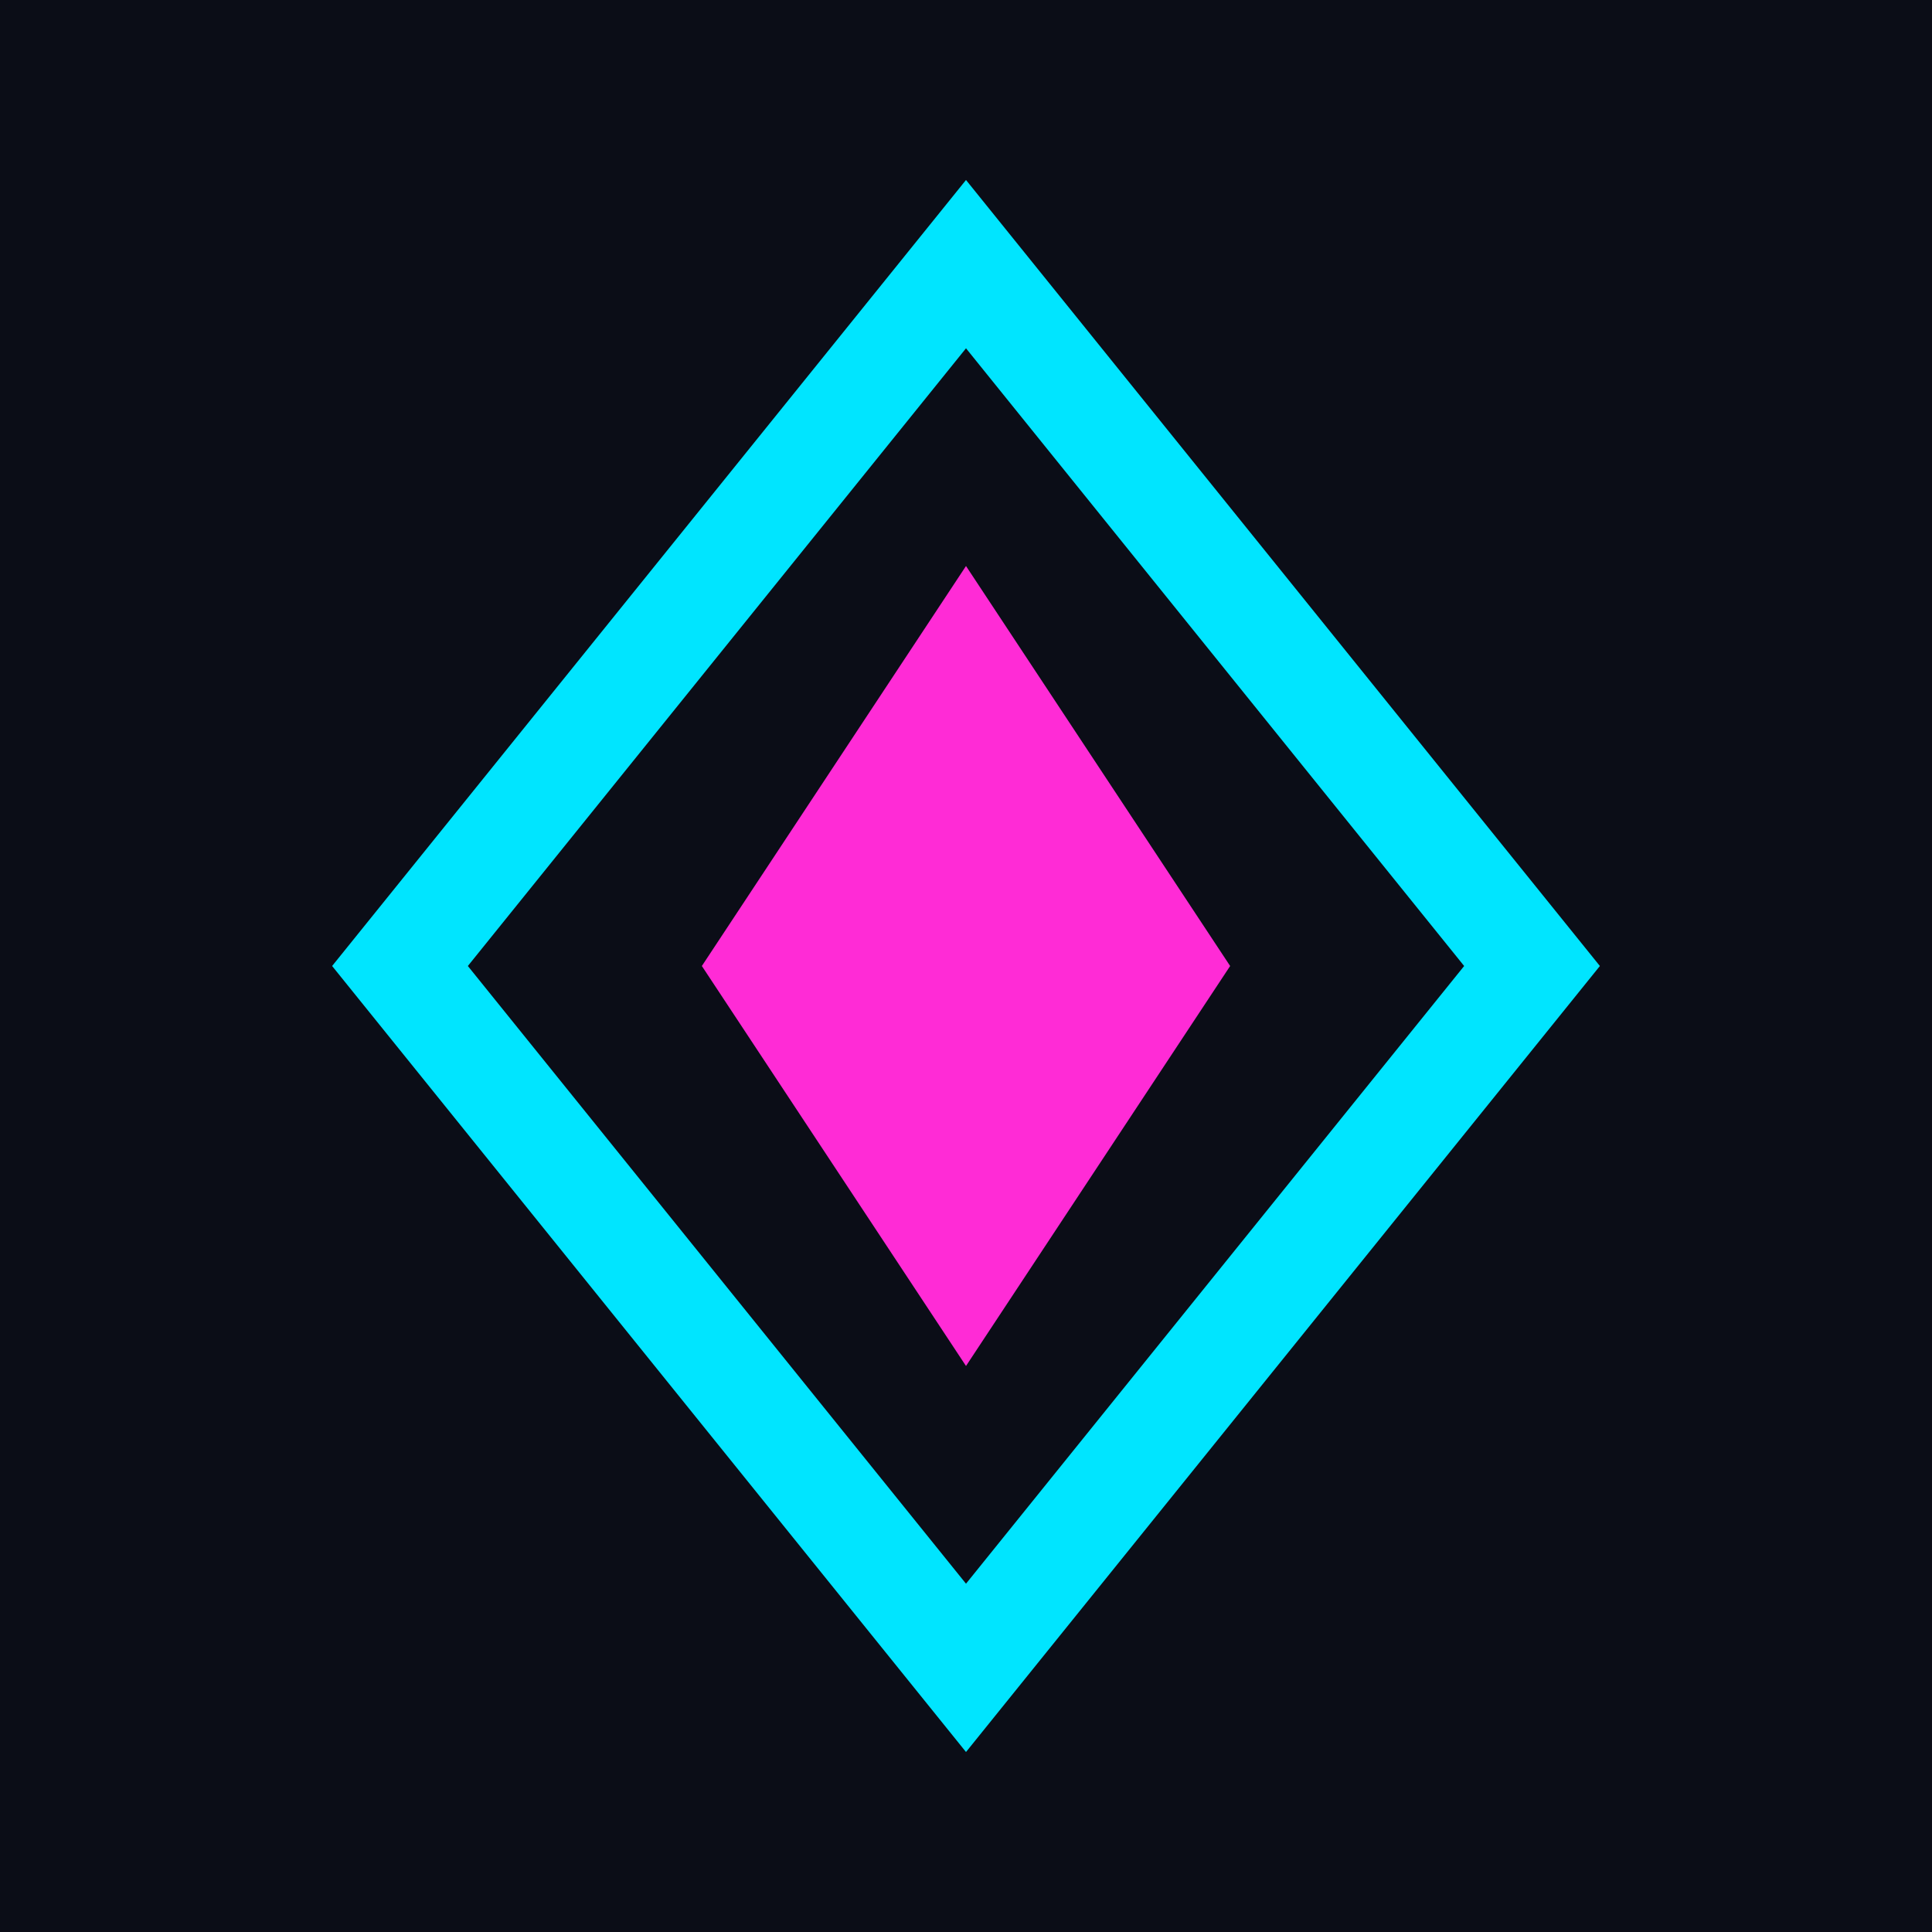
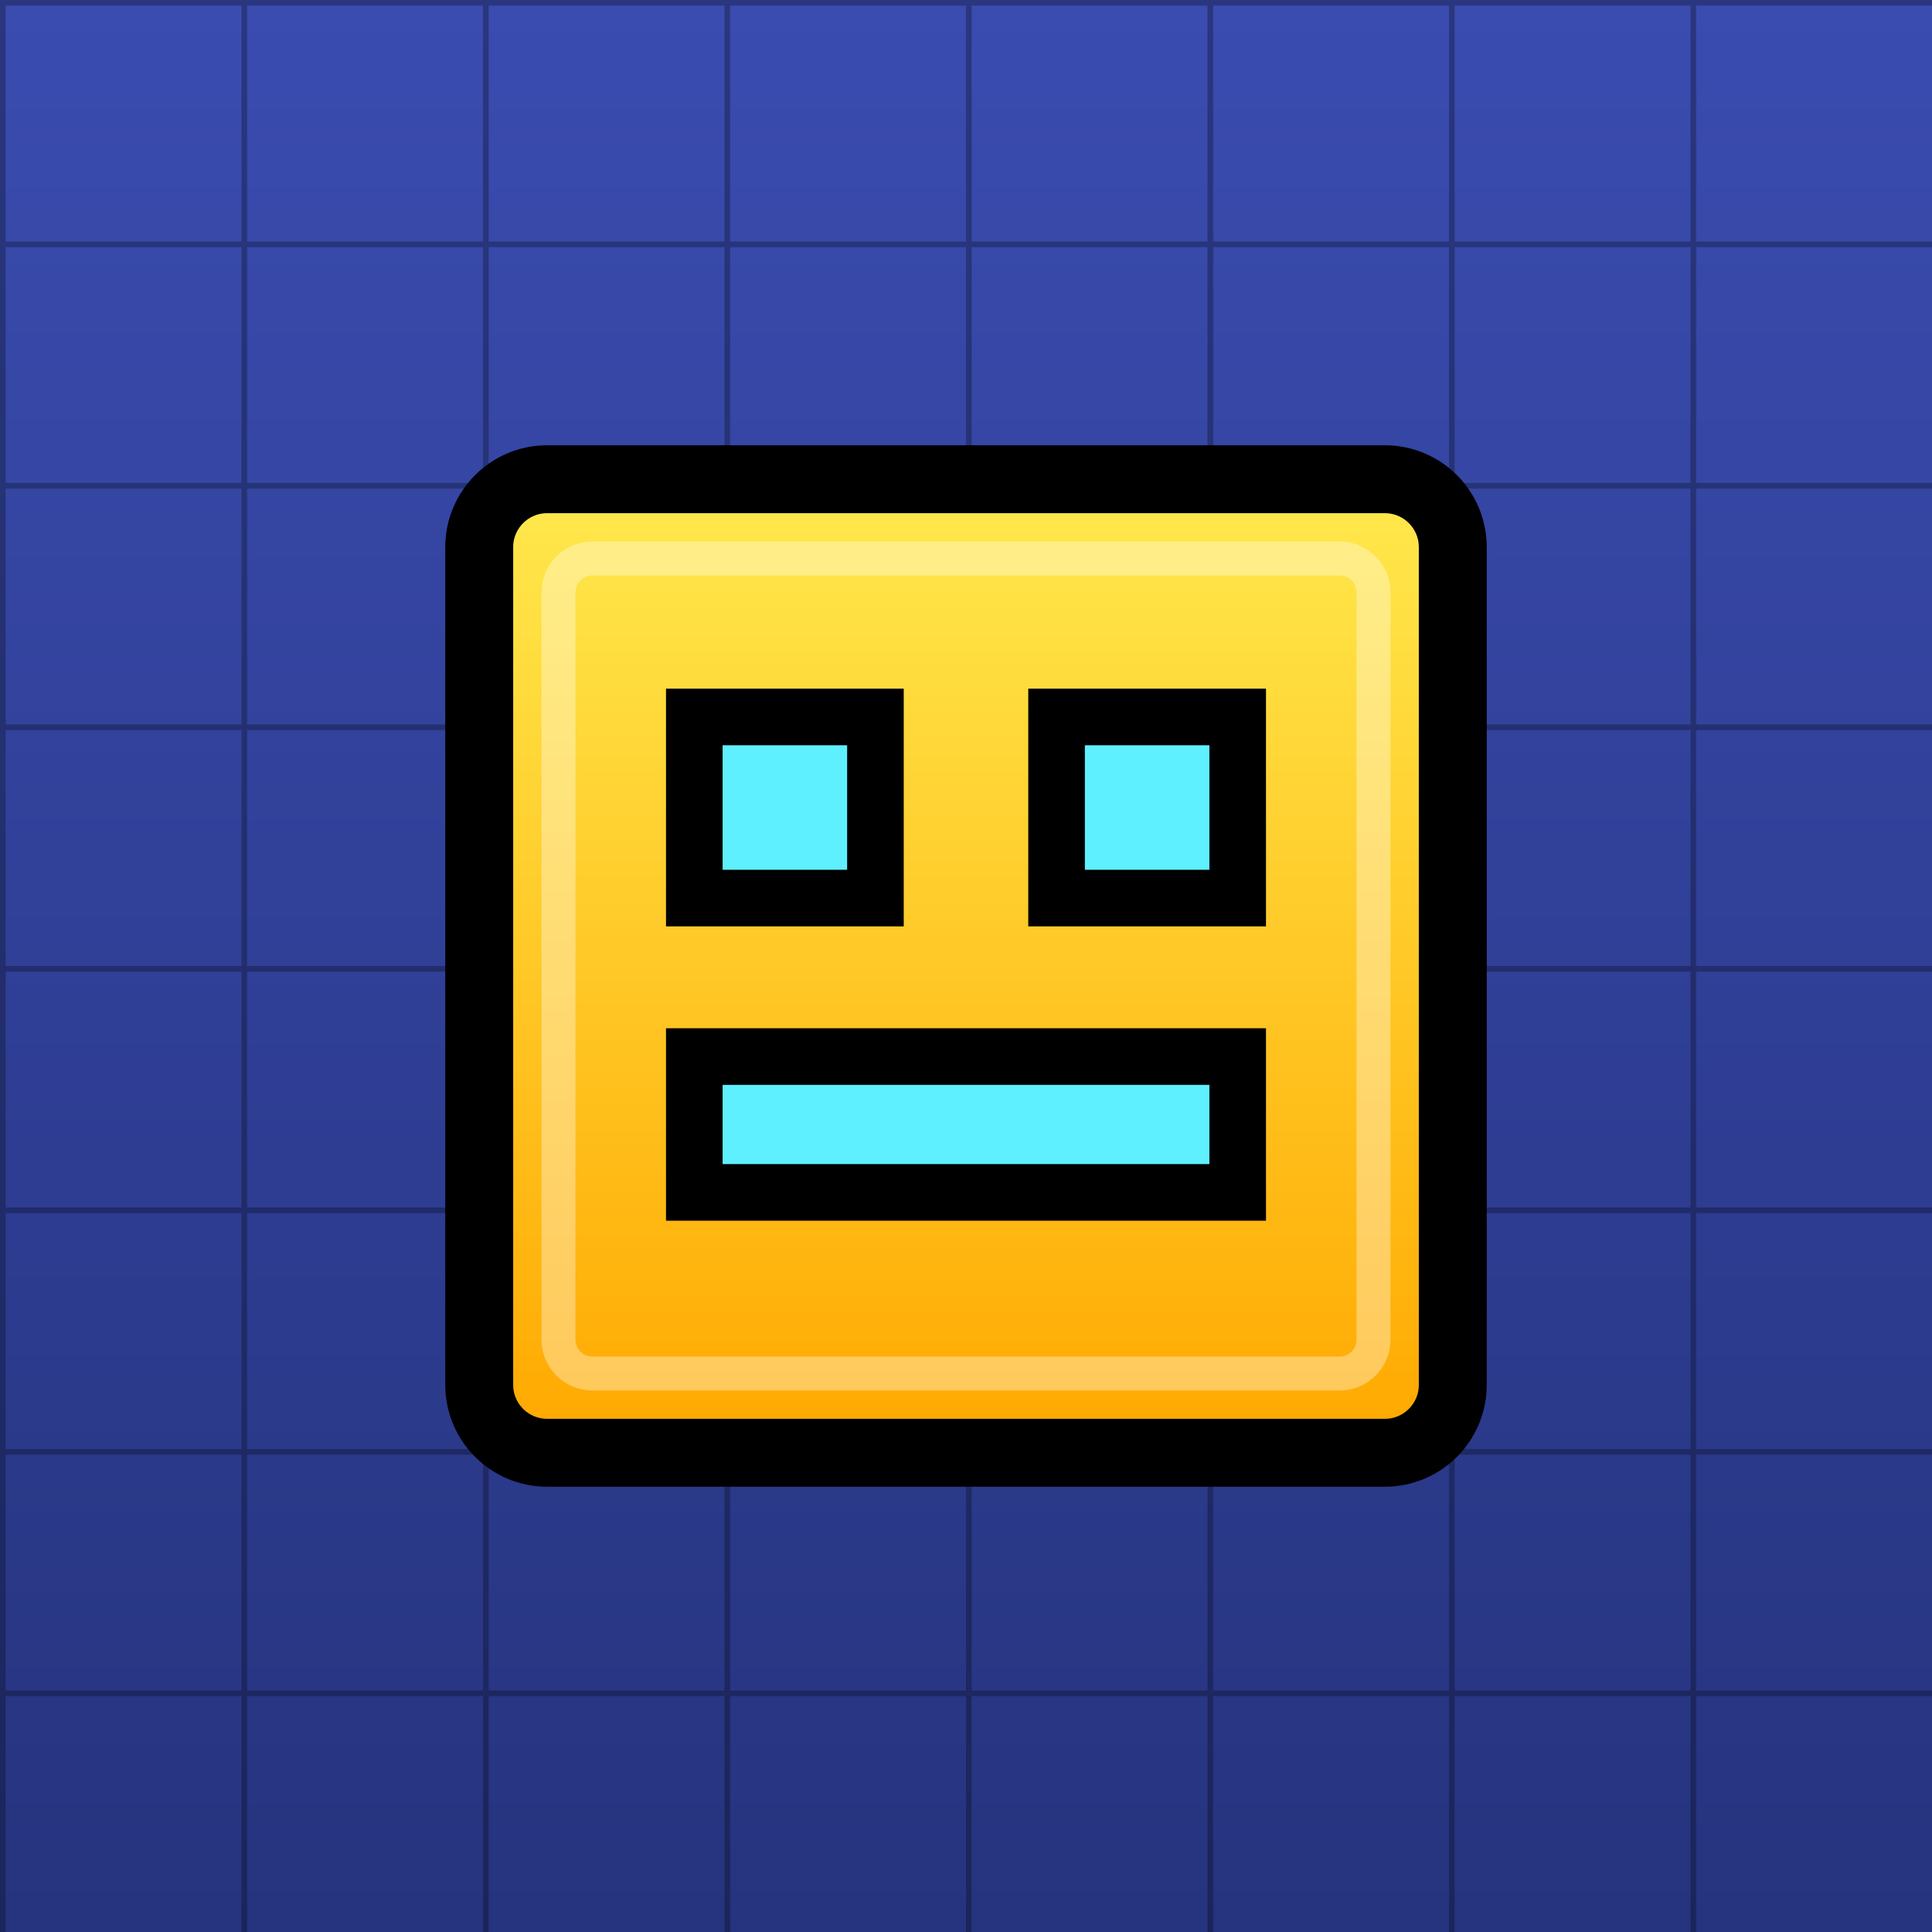
<svg xmlns="http://www.w3.org/2000/svg" viewBox="0 0 512 512">
-   <rect width="512" height="512" fill="#0b0d17" />
-   <path d="M256 70l150 186-150 186L106 256z" fill="none" stroke="#00e5ff" stroke-width="28" />
-   <path d="M256 150l70 106-70 106-70-106z" fill="#ff2bd6" />
+   <defs>
+     <linearGradient id="bg" x1="0" y1="0" x2="0" y2="1">
+       <stop offset="0" stop-color="#3a4cb0" />
+       <stop offset="1" stop-color="#26337e" />
+     </linearGradient>
+     <linearGradient id="body" x1="0" y1="0" x2="0" y2="1">
+       <stop offset="0" stop-color="#ffe94d" />
+       <stop offset="1" stop-color="#ffa800" />
+     </linearGradient>
+     <pattern id="grid" width="64" height="64" patternUnits="userSpaceOnUse">
+       <path d="M64 0H0V64" fill="none" stroke="#000" stroke-opacity=".28" stroke-width="3" />
+     </pattern>
+   </defs>
+   <rect width="512" height="512" fill="url(#bg)" />
+   <rect width="512" height="512" fill="url(#grid)" />
+   <g transform="translate(112 112) scale(6)">
+     <rect x="2.5" y="2.5" width="43" height="43" rx="3" fill="url(#body)" stroke="#000" stroke-width="3" />
+     <rect x="6" y="6" width="36" height="36" rx="1.5" fill="none" stroke="#fff" stroke-opacity=".35" stroke-width="1.5" />
+     <rect x="12" y="13" width="8" height="8" fill="#5ef0ff" stroke="#000" stroke-width="2.5" />
+     <rect x="28" y="13" width="8" height="8" fill="#5ef0ff" stroke="#000" stroke-width="2.5" />
+     <rect x="12" y="28" width="24" height="6" fill="#5ef0ff" stroke="#000" stroke-width="2.5" />
+   </g>
</svg>
